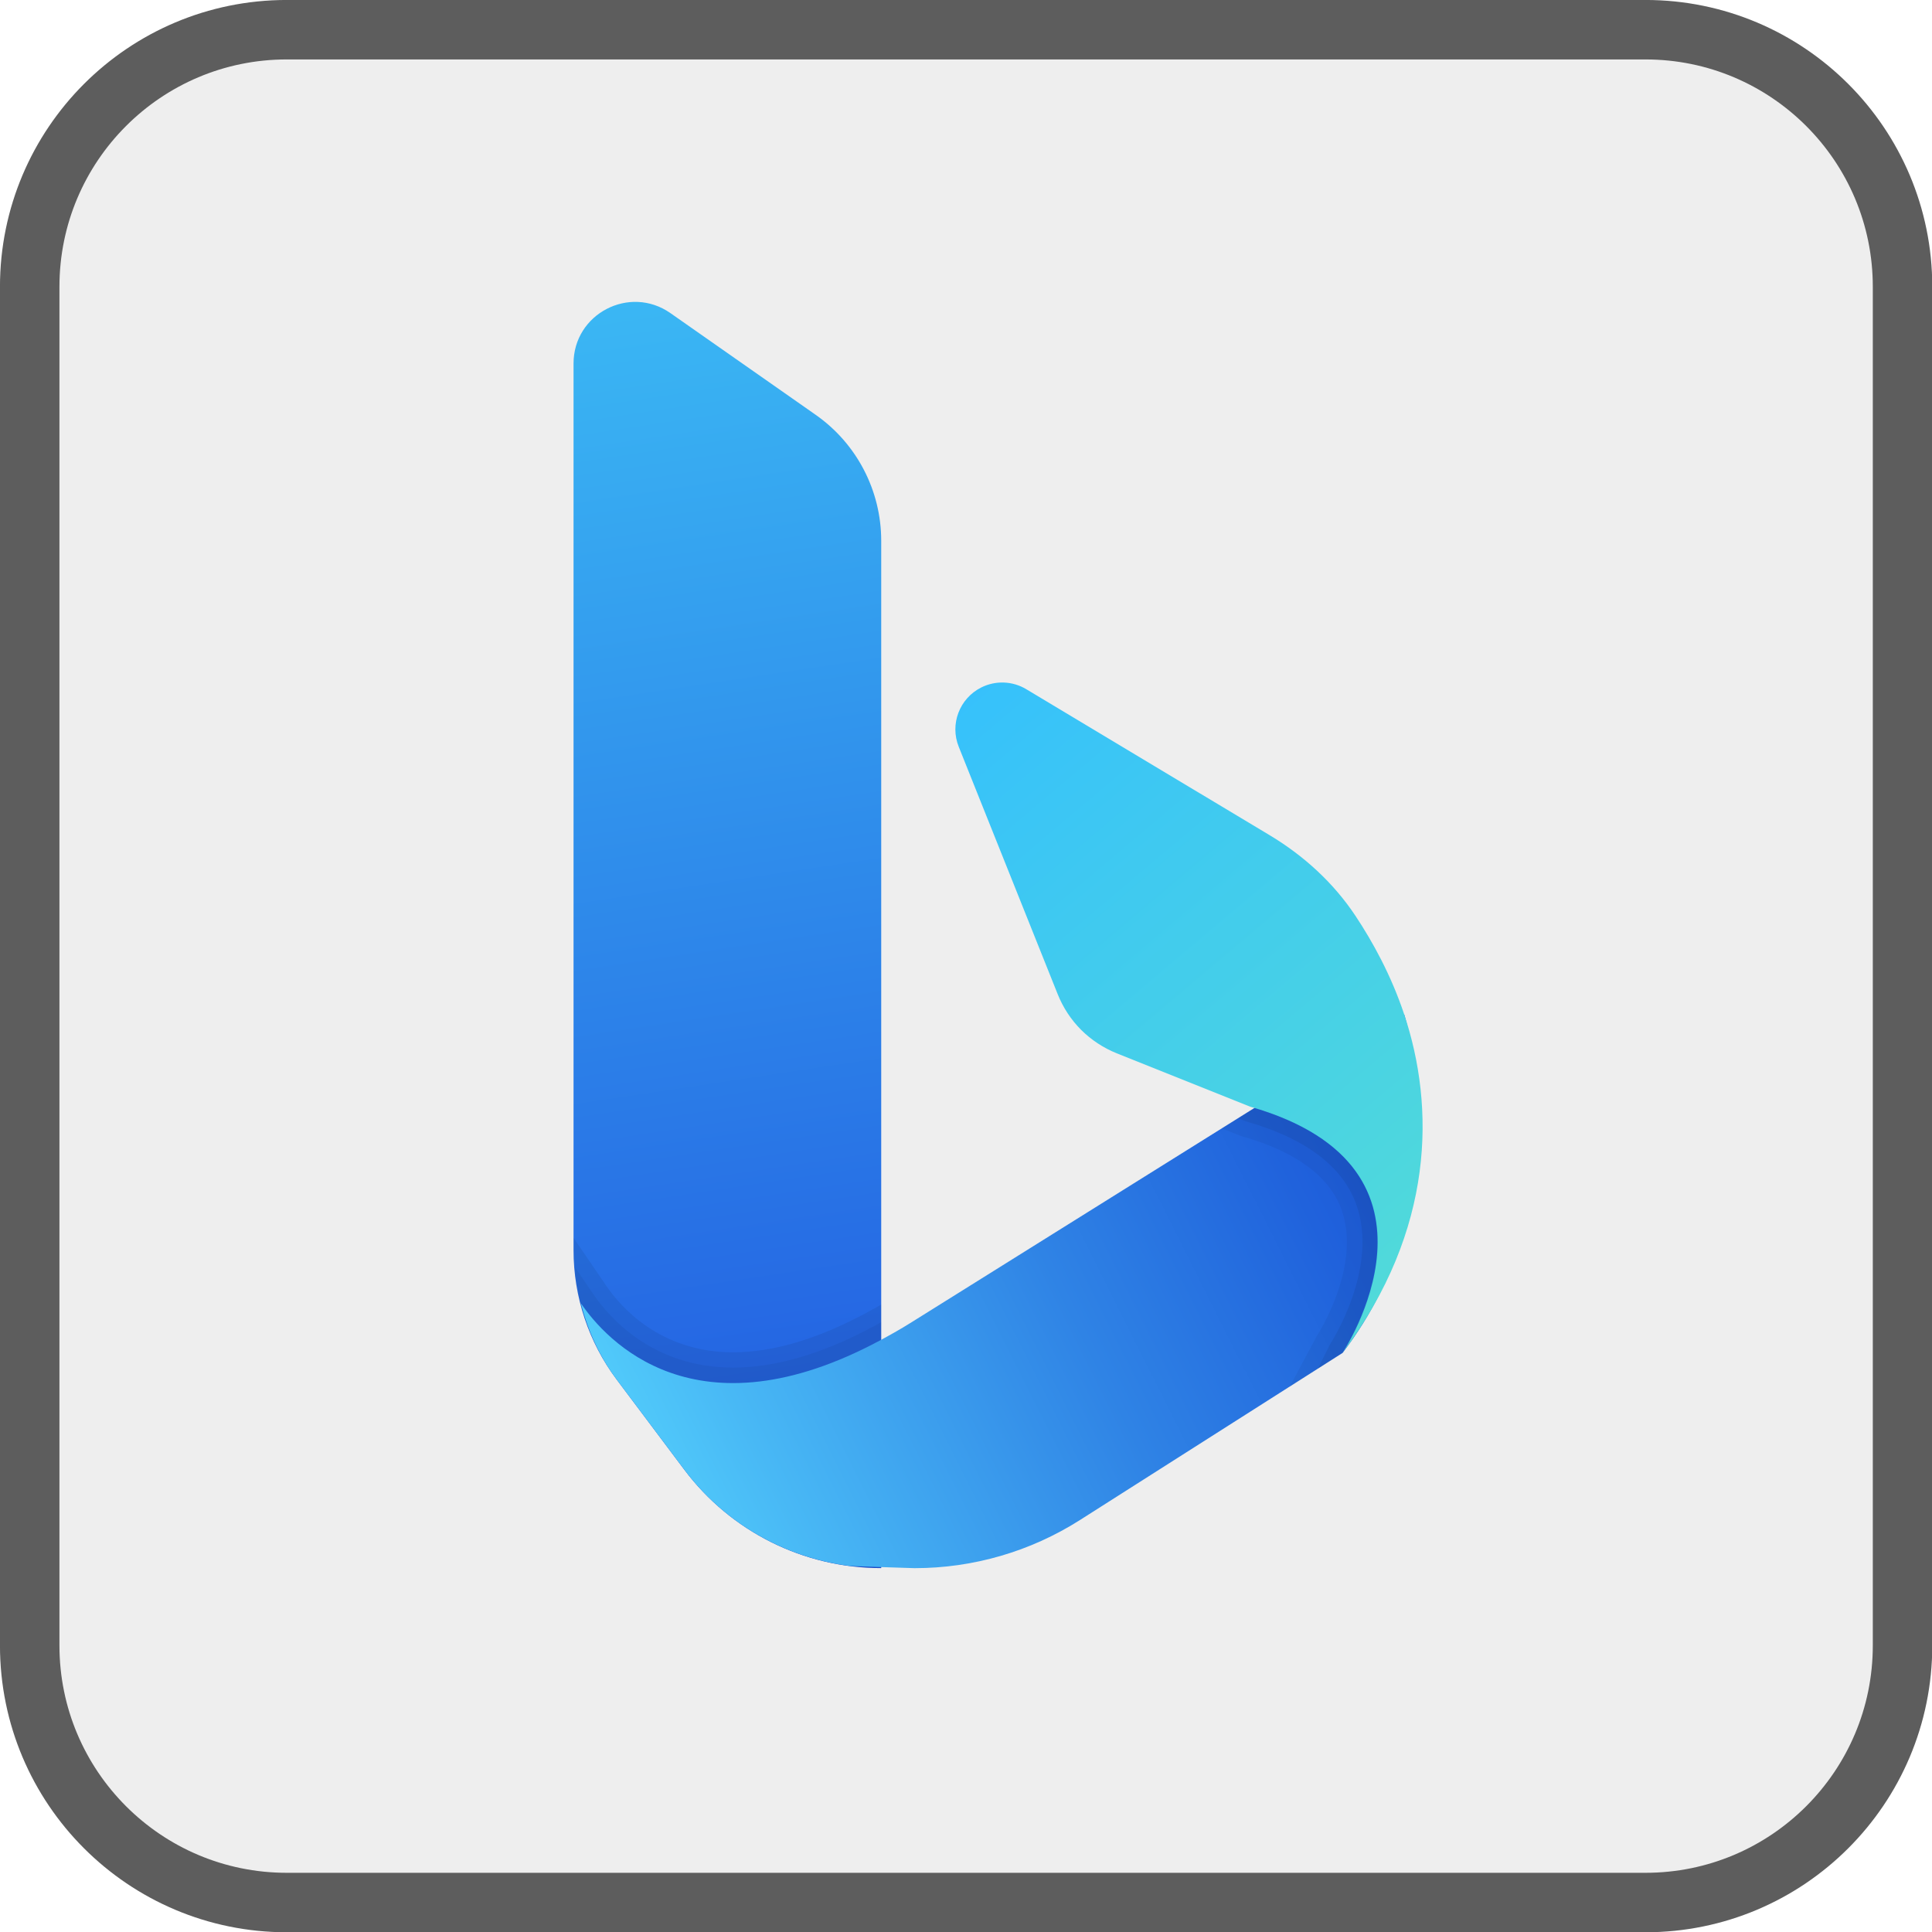
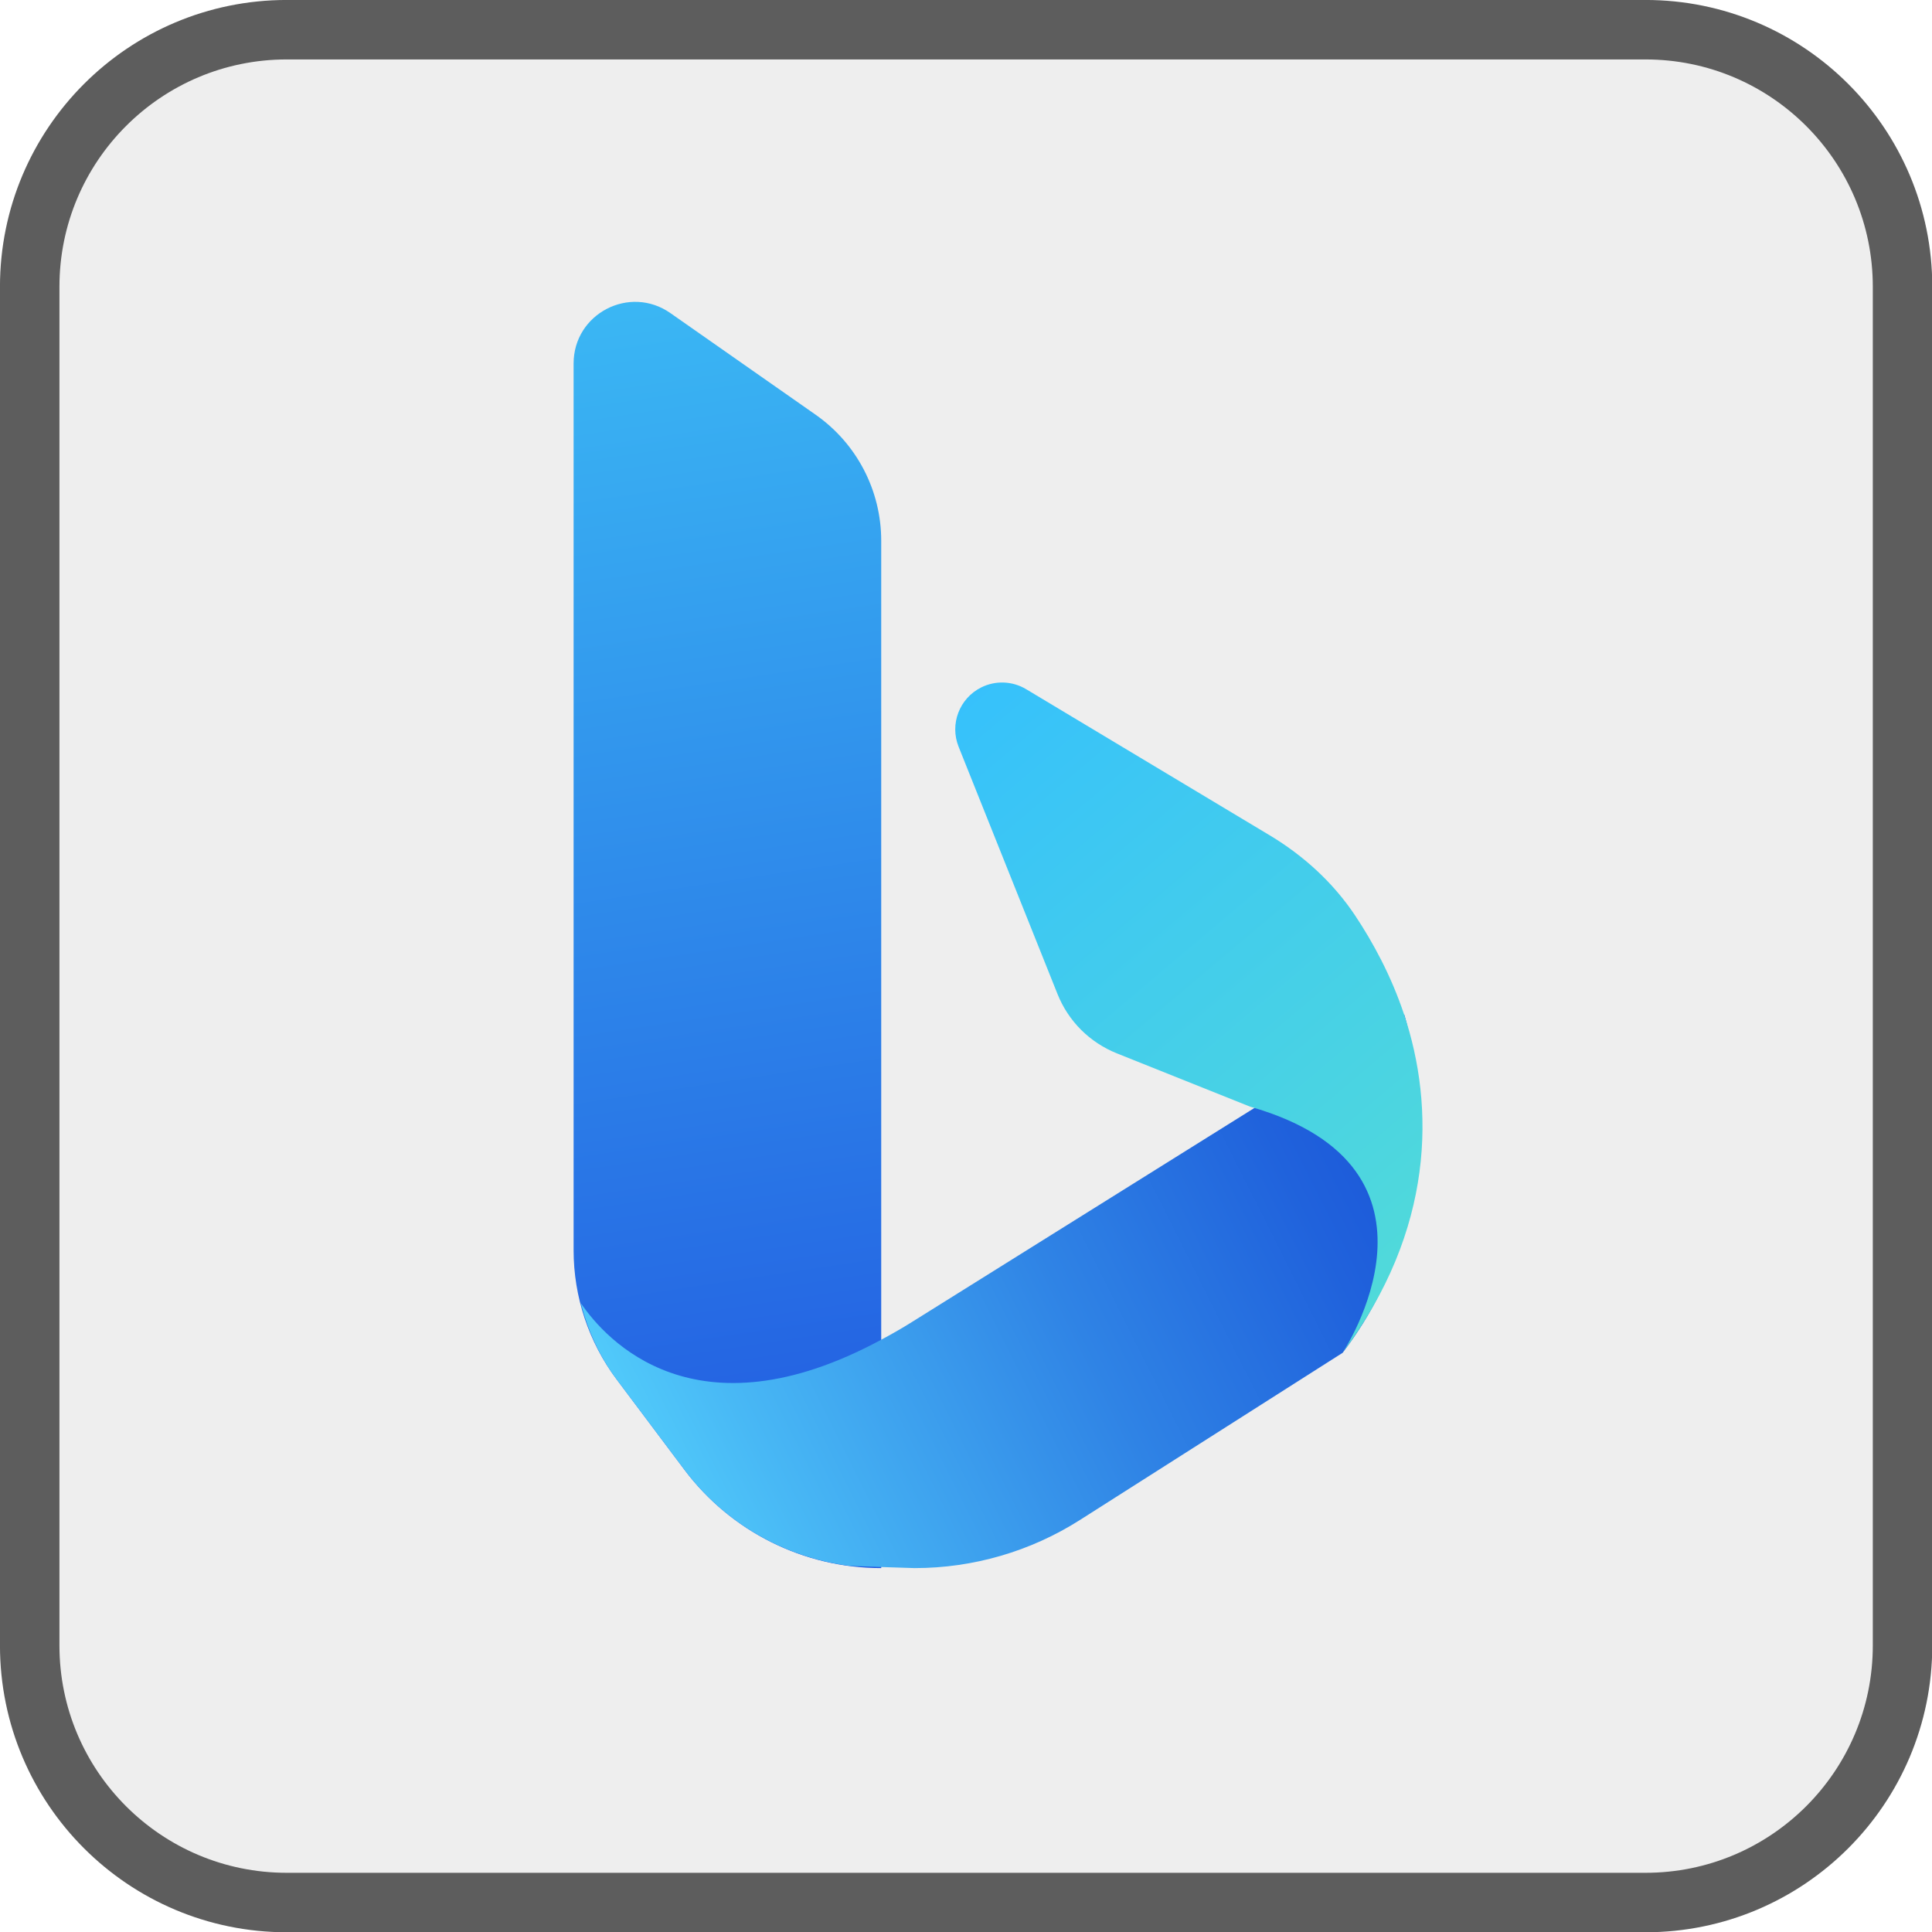
- <svg xmlns="http://www.w3.org/2000/svg" width="32" height="32" version="1.1" viewBox="0 0 32 32" xml:space="preserve" id="svg4">
-   <defs id="defs4">
-     <radialGradient id="SVGID_7_" cx="65.65" cy="81.3" r="81.833" gradientUnits="userSpaceOnUse">
-       <stop offset="0" style="stop-color:#79419d;stop-opacity:1" id="stop44" />
-       <stop offset="1" style="stop-color:#592d92;stop-opacity:1" id="stop46" />
-     </radialGradient>
-     <linearGradient id="B5r3ePYlwpc4tsqTZi2olc" x1="23.701" x2="41.063" y1="13.868" y2="34.421" gradientUnits="userSpaceOnUse" gradientTransform="matrix(0.5095224,0,0,0.5095224,-0.3069762,2.698405)">
-       <stop offset="0" stop-color="#34bffe" id="stop9" />
-       <stop offset="1" stop-color="#52dbd8" id="stop10" />
+ <svg xmlns="http://www.w3.org/2000/svg" width="32" height="32" version="1.1" viewBox="0 0 32 32" xml:space="preserve">
+   <defs>
+     <linearGradient id="B5r3ePYlwpc4tsqTZi2olc" x1="23.701" x2="41.063" y1="13.868" y2="34.421" gradientTransform="matrix(.50952 0 0 .50952 -.30698 2.6984)" gradientUnits="userSpaceOnUse">
+       <stop stop-color="#34bffe" offset="0" />
+       <stop stop-color="#52dbd8" offset="1" />
    </linearGradient>
-     <linearGradient id="B5r3ePYlwpc4tsqTZi2olb" x1="13.55" x2="43.04" y1="42.356" y2="27.547" gradientUnits="userSpaceOnUse" gradientTransform="matrix(0.5095224,0,0,0.5095224,-0.3069762,2.698405)">
-       <stop offset="0" stop-color="#55d3fd" id="stop4" />
-       <stop offset=".153" stop-color="#48b8f5" id="stop5" />
-       <stop offset=".488" stop-color="#2f83e5" id="stop6" />
-       <stop offset=".74" stop-color="#2062dc" id="stop7" />
-       <stop offset=".877" stop-color="#1a55d8" id="stop8" />
+     <linearGradient id="B5r3ePYlwpc4tsqTZi2olb" x1="13.55" x2="43.04" y1="42.356" y2="27.547" gradientTransform="matrix(.50952 0 0 .50952 -.30698 2.6984)" gradientUnits="userSpaceOnUse">
+       <stop stop-color="#55d3fd" offset="0" />
+       <stop stop-color="#48b8f5" offset=".153" />
+       <stop stop-color="#2f83e5" offset=".488" />
+       <stop stop-color="#2062dc" offset=".74" />
+       <stop stop-color="#1a55d8" offset=".877" />
    </linearGradient>
-     <linearGradient id="B5r3ePYlwpc4tsqTZi2ola" x1="13.696" x2="21.1" y1="0.218" y2="49.494" gradientUnits="userSpaceOnUse" gradientTransform="matrix(0.5095224,0,0,0.5095224,-0.3069762,2.698405)">
-       <stop offset="0" stop-color="#3cbdf5" id="stop1" />
-       <stop offset="1" stop-color="#1d49dd" id="stop2" />
+     <linearGradient id="B5r3ePYlwpc4tsqTZi2ola" x1="13.696" x2="21.1" y1=".218" y2="49.494" gradientTransform="matrix(.50952 0 0 .50952 -.30698 2.6984)" gradientUnits="userSpaceOnUse">
+       <stop stop-color="#3cbdf5" offset="0" />
+       <stop stop-color="#1d49dd" offset="1" />
    </linearGradient>
  </defs>
-   <rect x="0.492" y="0.492" width="31.02" height="31.02" ry="4.258" fill="#643893" stroke="#371a4a" stroke-width="0.985" id="rect1" style="fill:#eeeeee;fill-opacity:1;stroke:#5d5d5d;stroke-opacity:1" />
-   <g id="g9" transform="translate(3.692707,0.8556427)">
-     <path fill="url(#B5r3ePYlwpc4tsqTZi2ola)" d="M 10.903,25.117 V 8.101 c 0,-0.832 -0.406,-1.611 -1.087,-2.087 L 7.411,4.33 C 6.735,3.858 5.807,4.341 5.807,5.165 V 19.852 c 0,0.772 0.25,1.522 0.713,2.14 l 1.121,1.494 c 0.77,1.027 1.978,1.631 3.261,1.631 z" id="path2" style="fill:url(#B5r3ePYlwpc4tsqTZi2ola);stroke-width:0.51" />
-     <path d="m 10.903,20.752 c -0.076,0.044 -0.155,0.088 -0.242,0.135 -0.807,0.435 -1.55,0.656 -2.211,0.656 -1.22,0 -1.874,-0.768 -2.099,-1.099 L 5.807,19.647 v 0.206 c 0,0.772 0.25,1.522 0.713,2.14 l 1.121,1.494 c 0.77,1.026 1.978,1.63 3.261,1.63 z" opacity="0.07" id="path3" style="stroke-width:0.51" />
-     <path d="m 7.642,23.487 c 0.77,1.026 1.978,1.63 3.261,1.63 v -4.074 c -0.04,0.022 -0.077,0.044 -0.121,0.067 -0.844,0.456 -1.628,0.686 -2.333,0.686 -1.341,0 -2.062,-0.846 -2.31,-1.21 L 5.83,20.132 c 0.053,0.672 0.284,1.318 0.691,1.86 z" opacity="0.05" id="path4" style="stroke-width:0.51" />
-     <path fill="url(#B5r3ePYlwpc4tsqTZi2olb)" d="M 19.564,15.946 11.412,21.041 c -0.175,0.11 -0.344,0.205 -0.51,0.295 -3.077,1.66 -4.564,-0.003 -4.973,-0.605 0.115,0.452 0.308,0.884 0.592,1.262 l 1.121,1.494 c 0.663,0.885 1.653,1.453 2.735,1.594 0.047,0.005 1.08,0.037 1.08,0.037 0.969,0 1.918,-0.276 2.736,-0.796 l 4.353,-2.77 c 1.989,-2.599 1.019,-5.605 1.019,-5.605 z" id="path8" style="fill:url(#B5r3ePYlwpc4tsqTZi2olb);stroke-width:0.51" />
-     <path fill="url(#B5r3ePYlwpc4tsqTZi2olc)" d="m 18.545,21.551 c 0,0 2.038,-3.057 -1.529,-4.076 l -2.213,-0.885 c -0.221,-0.089 -0.421,-0.221 -0.59,-0.389 v 0 C 14.046,16.033 13.914,15.832 13.826,15.611 l -1.639,-4.098 c -0.15,-0.374 0.012,-0.801 0.373,-0.982 v 0 c 0.237,-0.119 0.519,-0.108 0.746,0.029 l 4.031,2.418 c 0.565,0.339 1.058,0.788 1.422,1.337 0.283,0.426 0.59,0.982 0.806,1.63 0.51,1.529 0.51,3.567 -1.019,5.605 z" id="path10" style="fill:url(#B5r3ePYlwpc4tsqTZi2olc);stroke-width:0.51" />
-     <g id="g11" transform="matrix(0.5095224,0,0,0.5095224,-0.3069762,2.698404)">
-       <path d="m 34.133,29.042 -1.061,0.663 0.557,0.223 0.047,0.019 0.049,0.014 c 1.748,0.499 2.835,1.294 3.231,2.362 0.686,1.85 -0.775,4.102 -0.79,4.124 l -0.889,1.663 1.696,-1.093 c 0,0 3.969,-5.936 -2.84,-7.975 z" opacity="0.05" id="path11" />
-     </g>
-     <g id="g12" transform="matrix(0.5095224,0,0,0.5095224,-0.3069762,2.698404)">
-       <path d="m 34.14,29.042 -0.536,0.335 0.218,0.087 0.024,0.01 0.025,0.007 c 1.912,0.546 3.111,1.446 3.564,2.673 0.773,2.094 -0.827,4.545 -0.843,4.569 l -0.401,0.8 0.804,-0.515 L 37.008,37 c 0,0 3.942,-5.919 -2.868,-7.958 z" opacity="0.07" id="path12" />
-     </g>
+   <rect x=".492" y=".492" width="31.02" height="31.02" ry="4.258" fill="#eee" stroke="#5d5d5d" stroke-width=".985" />
+   <g transform="translate(3.6927 .85564)" stroke-width=".51">
+     <path d="m10.903 25.117v-17.017c0-0.832-0.406-1.611-1.087-2.087l-2.405-1.683c-0.676-0.473-1.603 0.01-1.603 0.835v14.687c0 0.772 0.25 1.522 0.713 2.14l1.121 1.494c0.77 1.027 1.978 1.631 3.261 1.631z" fill="url(#B5r3ePYlwpc4tsqTZi2ola)" />
+     <path d="m19.564 15.946-8.152 5.095c-0.175 0.11-0.344 0.205-0.51 0.294-3.077 1.66-4.564-0.003-4.973-0.605 0.115 0.452 0.308 0.884 0.592 1.262l1.121 1.494c0.663 0.885 1.653 1.453 2.735 1.594 0.047 0.005 1.08 0.037 1.08 0.037 0.969 0 1.918-0.276 2.736-0.796l4.353-2.77c1.989-2.599 1.019-5.605 1.019-5.605z" fill="url(#B5r3ePYlwpc4tsqTZi2olb)" />
+     <path d="m18.545 21.551s2.038-3.057-1.529-4.076l-2.213-0.885c-0.221-0.089-0.421-0.221-0.59-0.389-0.168-0.168-0.3-0.368-0.389-0.59l-1.639-4.098c-0.15-0.374 0.012-0.801 0.373-0.982 0.237-0.119 0.519-0.108 0.746 0.029l4.031 2.418c0.565 0.339 1.058 0.788 1.422 1.337 0.283 0.426 0.59 0.982 0.806 1.631 0.51 1.529 0.51 3.567-1.019 5.605z" fill="url(#B5r3ePYlwpc4tsqTZi2olc)" />
  </g>
</svg>
